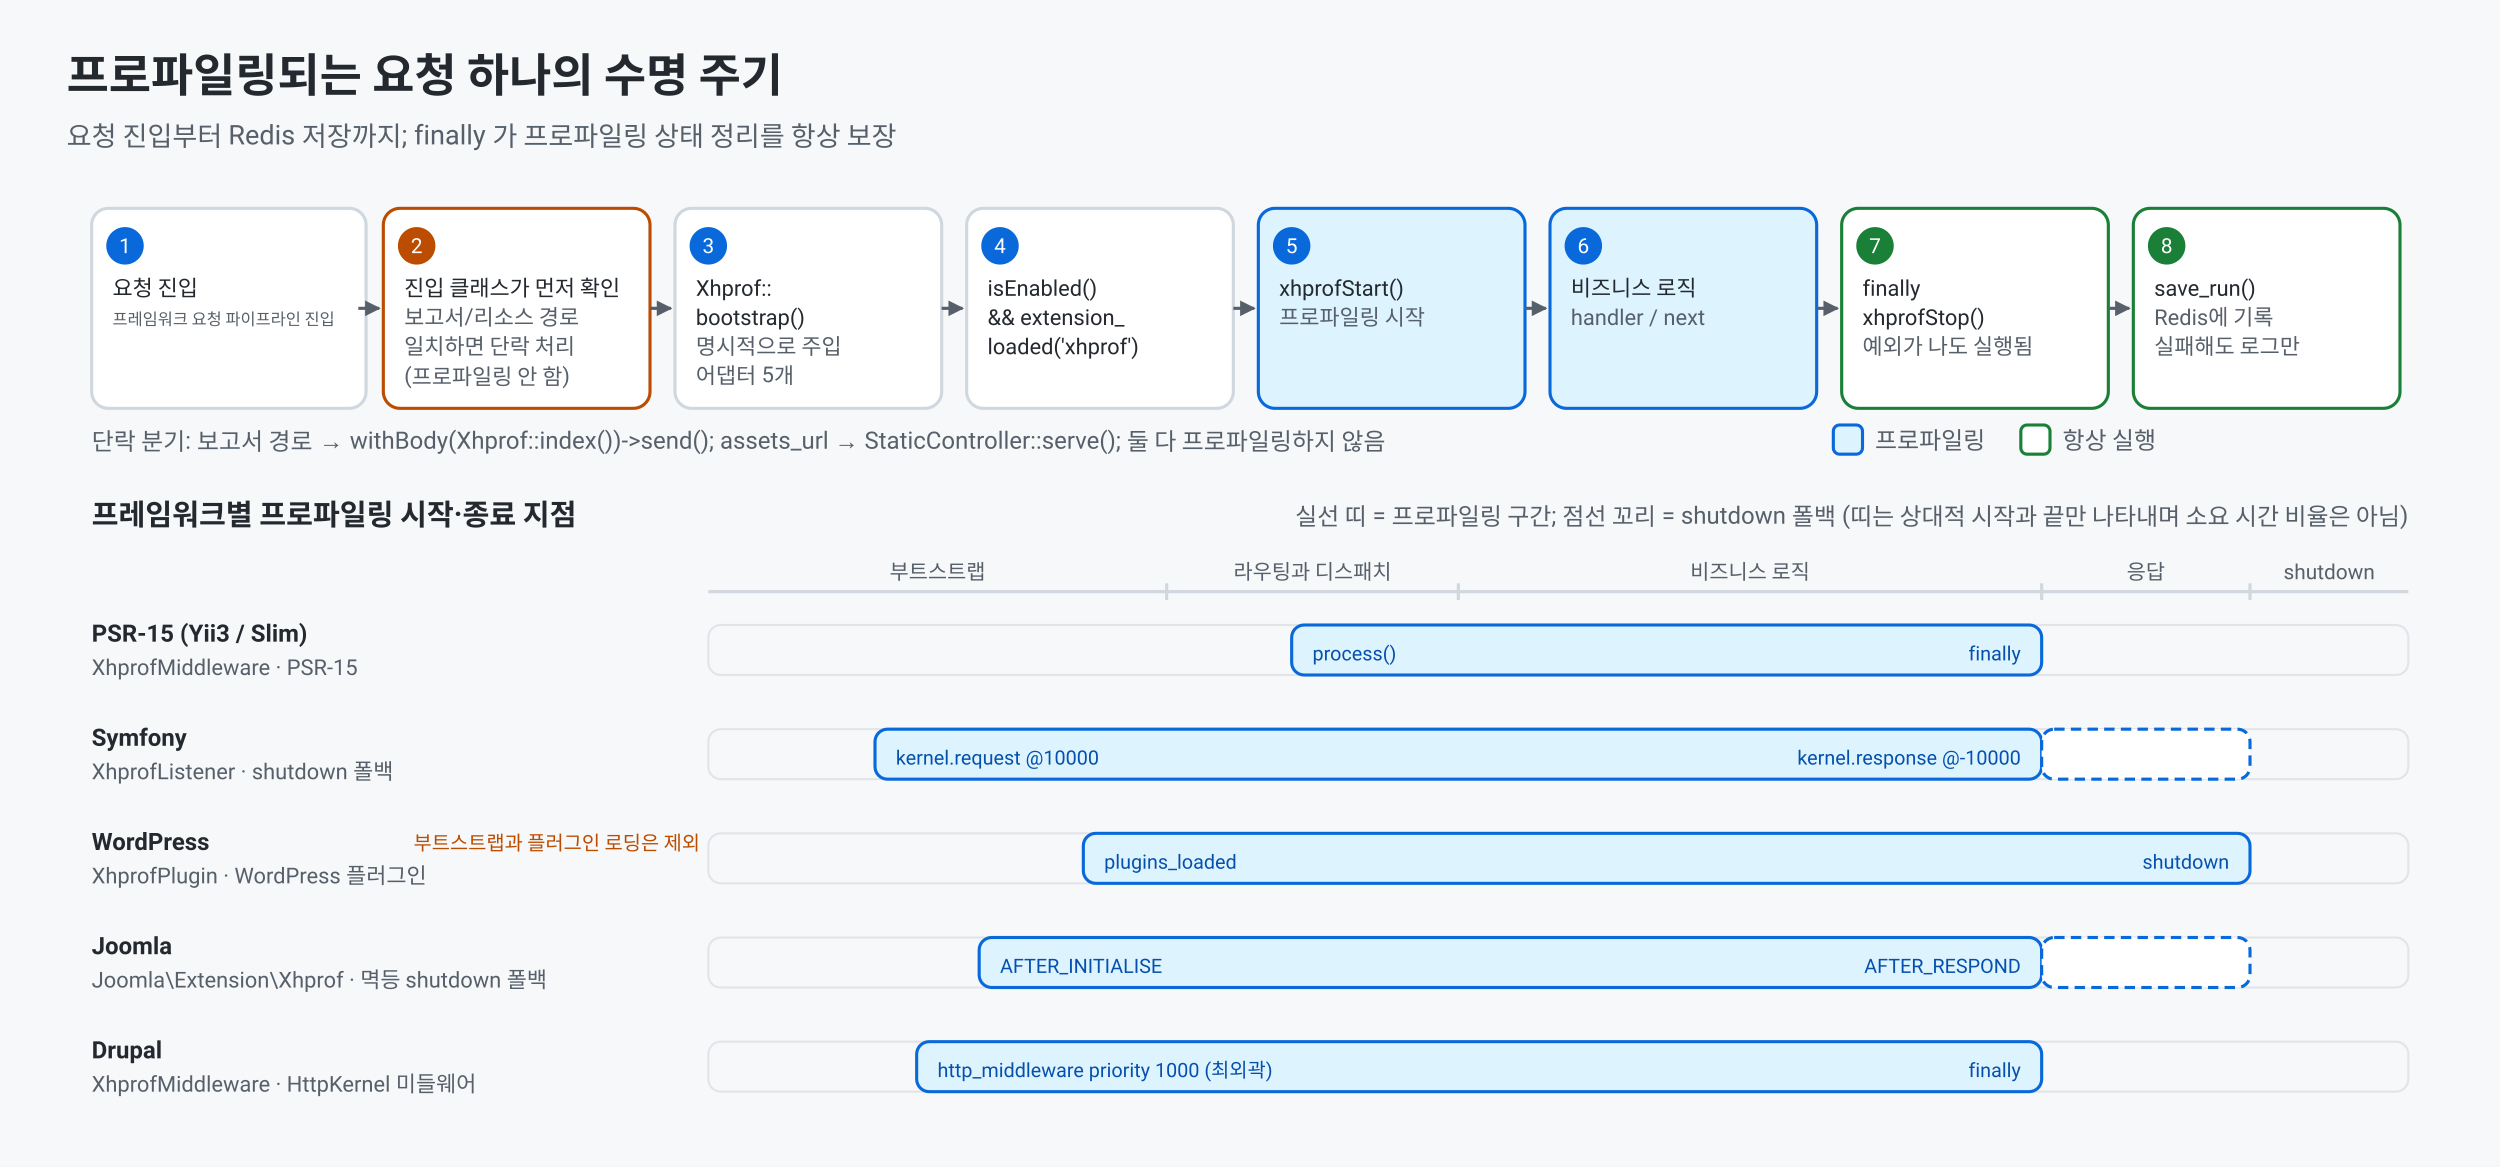
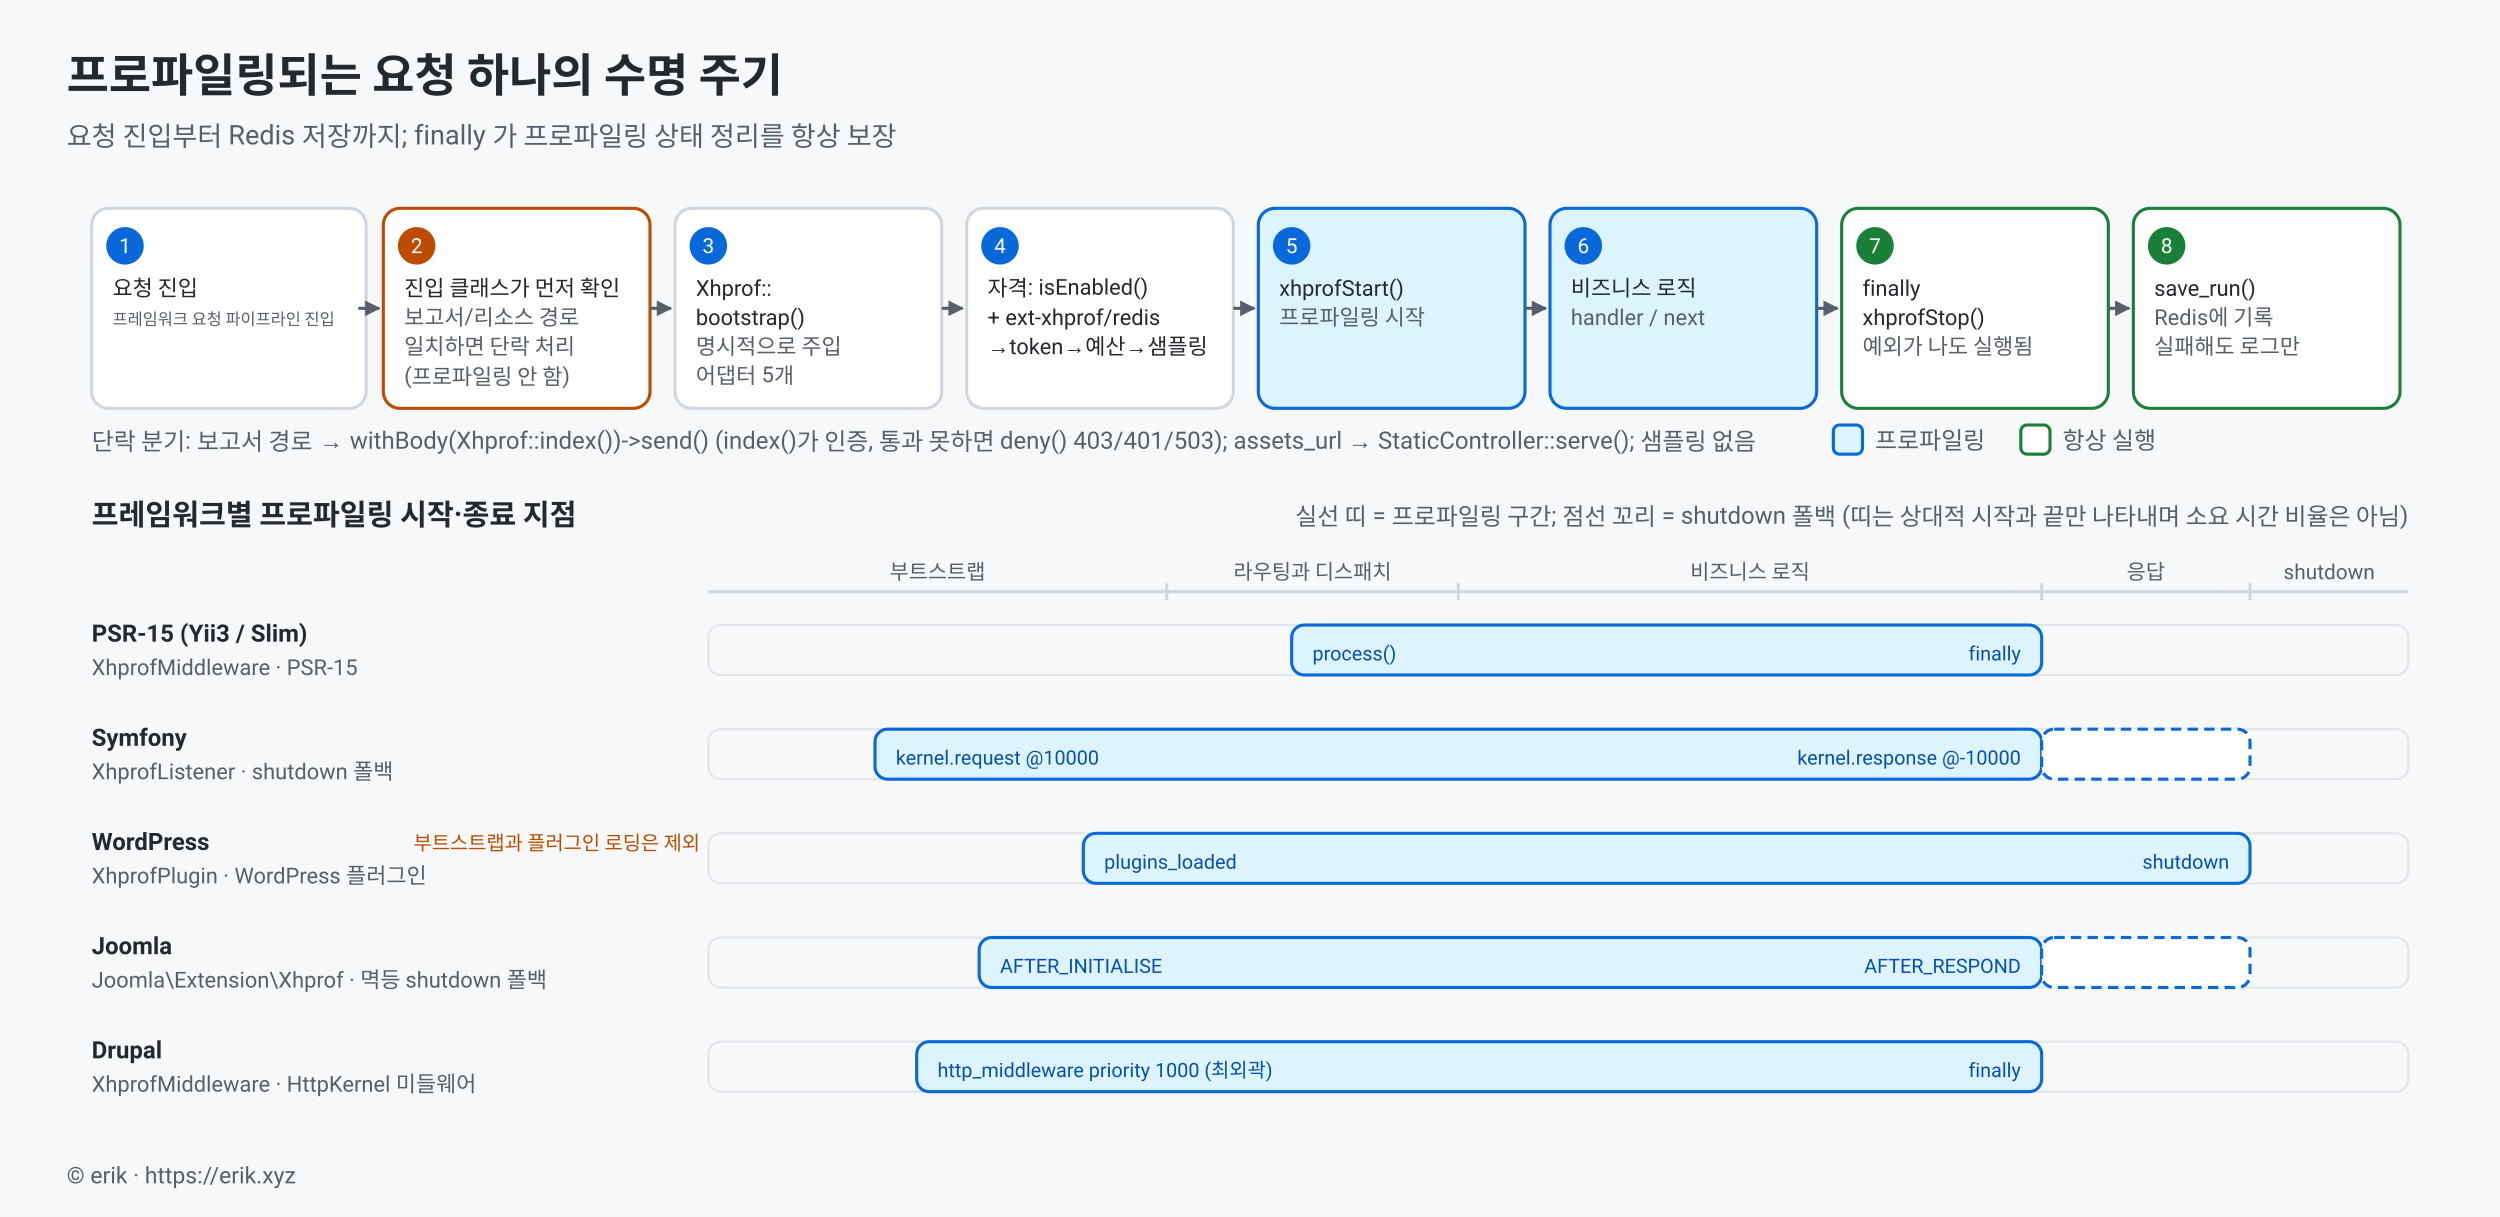
- <svg xmlns="http://www.w3.org/2000/svg" viewBox="0 0 1200 560" width="1200" height="560" role="img" font-family="-apple-system, BlinkMacSystemFont, &quot;Segoe UI&quot;, Roboto, &quot;Helvetica Neue&quot;, Arial, &quot;Noto Sans SC&quot;, &quot;PingFang SC&quot;, &quot;Microsoft YaHei&quot;, sans-serif">
+ <svg xmlns="http://www.w3.org/2000/svg" viewBox="0 0 1200 584" width="1200" height="584" role="img" font-family="-apple-system, BlinkMacSystemFont, &quot;Segoe UI&quot;, Roboto, &quot;Helvetica Neue&quot;, Arial, &quot;Noto Sans SC&quot;, &quot;PingFang SC&quot;, &quot;Microsoft YaHei&quot;, sans-serif">
  <defs>
    <marker id="lc-arrow" viewBox="0 0 10 10" refX="9" refY="5" markerWidth="5" markerHeight="5" orient="auto-start-reverse">
      <path d="M0,0 L10,5 L0,10 z" fill="#57606a" />
    </marker>
  </defs>
-   <rect x="0" y="0" width="1200" height="560" fill="#f6f8fa" />
+   <rect x="0" y="0" width="1200" height="584" fill="#f6f8fa" />
  <text x="32" y="44" font-size="22" font-weight="700" fill="#24292f">프로파일링되는 요청 하나의 수명 주기</text>
  <text x="32" y="70" font-size="13" fill="#57606a">요청 진입부터 Redis 저장까지; finally 가 프로파일링 상태 정리를 항상 보장</text>
  <rect x="44" y="100" width="131.7" height="96" rx="8" fill="#ffffff" stroke="#d0d7de" stroke-width="1.5" />
  <circle cx="60" cy="118" r="9" fill="#0969da" />
  <text x="60" y="121.5" font-size="10" fill="#ffffff" text-anchor="middle">1</text>
  <text x="54" y="142" font-size="10.5" fill="#24292f">요청 진입</text>
  <text x="54" y="156" font-size="7.87" fill="#57606a">프레임워크 요청 파이프라인 진입</text>
  <line x1="172" y1="148" x2="182" y2="148" stroke="#57606a" stroke-width="1.5" marker-end="url(#lc-arrow)" />
  <rect x="184" y="100" width="128" height="96" rx="8" fill="#ffffff" stroke="#bc4c00" stroke-width="1.5" />
  <circle cx="200" cy="118" r="9" fill="#bc4c00" />
  <text x="200" y="121.5" font-size="10" fill="#ffffff" text-anchor="middle">2</text>
  <text x="194" y="142" font-size="10.5" fill="#24292f">진입 클래스가 먼저 확인</text>
  <text x="194" y="156" font-size="10.5" fill="#57606a">보고서/리소스 경로</text>
  <text x="194" y="170" font-size="10.5" fill="#57606a">일치하면 단락 처리</text>
  <text x="194" y="184" font-size="10.5" fill="#57606a">(프로파일링 안 함)</text>
  <line x1="312" y1="148" x2="322" y2="148" stroke="#57606a" stroke-width="1.5" marker-end="url(#lc-arrow)" />
  <rect x="324" y="100" width="128" height="96" rx="8" fill="#ffffff" stroke="#d0d7de" stroke-width="1.5" />
  <circle cx="340" cy="118" r="9" fill="#0969da" />
  <text x="340" y="121.5" font-size="10" fill="#ffffff" text-anchor="middle">3</text>
  <text x="334" y="142" font-size="10.5" fill="#24292f">Xhprof::</text>
  <text x="334" y="156" font-size="10.5" fill="#24292f">bootstrap()</text>
  <text x="334" y="170" font-size="10.5" fill="#57606a">명시적으로 주입</text>
  <text x="334" y="184" font-size="10.5" fill="#57606a">어댑터 5개</text>
  <line x1="452" y1="148" x2="462" y2="148" stroke="#57606a" stroke-width="1.5" marker-end="url(#lc-arrow)" />
  <rect x="464" y="100" width="128" height="96" rx="8" fill="#ffffff" stroke="#d0d7de" stroke-width="1.5" />
  <circle cx="480" cy="118" r="9" fill="#0969da" />
  <text x="480" y="121.5" font-size="10" fill="#ffffff" text-anchor="middle">4</text>
-   <text x="474" y="142" font-size="10.5" fill="#24292f">isEnabled()</text>
-   <text x="474" y="156" font-size="10.5" fill="#24292f">&amp;&amp; extension_</text>
-   <text x="474" y="170" font-size="10.5" fill="#24292f">loaded('xhprof')</text>
+   <text x="474" y="142" font-size="10.5" fill="#24292f">자격: isEnabled()</text>
+   <text x="474" y="156" font-size="10.5" fill="#24292f">+ ext-xhprof/redis</text>
+   <text x="474" y="170" font-size="10.5" fill="#24292f">→token→예산→샘플링</text>
  <line x1="592" y1="148" x2="602" y2="148" stroke="#57606a" stroke-width="1.5" marker-end="url(#lc-arrow)" />
  <rect x="604" y="100" width="128" height="96" rx="8" fill="#ddf4ff" stroke="#0969da" stroke-width="1.5" />
  <circle cx="620" cy="118" r="9" fill="#0969da" />
  <text x="620" y="121.5" font-size="10" fill="#ffffff" text-anchor="middle">5</text>
  <text x="614" y="142" font-size="10.5" fill="#24292f">xhprofStart()</text>
  <text x="614" y="156" font-size="10.5" fill="#57606a">프로파일링 시작</text>
  <line x1="732" y1="148" x2="742" y2="148" stroke="#57606a" stroke-width="1.5" marker-end="url(#lc-arrow)" />
  <rect x="744" y="100" width="128" height="96" rx="8" fill="#ddf4ff" stroke="#0969da" stroke-width="1.5" />
  <circle cx="760" cy="118" r="9" fill="#0969da" />
  <text x="760" y="121.5" font-size="10" fill="#ffffff" text-anchor="middle">6</text>
  <text x="754" y="142" font-size="10.5" fill="#24292f">비즈니스 로직</text>
  <text x="754" y="156" font-size="10.5" fill="#57606a">handler / next</text>
  <line x1="872" y1="148" x2="882" y2="148" stroke="#57606a" stroke-width="1.5" marker-end="url(#lc-arrow)" />
  <rect x="884" y="100" width="128" height="96" rx="8" fill="#ffffff" stroke="#1a7f37" stroke-width="1.5" />
  <circle cx="900" cy="118" r="9" fill="#1a7f37" />
  <text x="900" y="121.5" font-size="10" fill="#ffffff" text-anchor="middle">7</text>
  <text x="894" y="142" font-size="10.5" fill="#24292f">finally</text>
  <text x="894" y="156" font-size="10.5" fill="#24292f">xhprofStop()</text>
  <text x="894" y="170" font-size="10.5" fill="#57606a">예외가 나도 실행됨</text>
  <line x1="1012" y1="148" x2="1022" y2="148" stroke="#57606a" stroke-width="1.5" marker-end="url(#lc-arrow)" />
  <rect x="1024" y="100" width="128" height="96" rx="8" fill="#ffffff" stroke="#1a7f37" stroke-width="1.5" />
  <circle cx="1040" cy="118" r="9" fill="#1a7f37" />
  <text x="1040" y="121.5" font-size="10" fill="#ffffff" text-anchor="middle">8</text>
  <text x="1034" y="142" font-size="10.5" fill="#24292f">save_run()</text>
  <text x="1034" y="156" font-size="10.5" fill="#57606a">Redis에 기록</text>
  <text x="1034" y="170" font-size="10.5" fill="#57606a">실패해도 로그만</text>
-   <text x="44" y="216" font-size="11.5" fill="#57606a">단락 분기: 보고서 경로 → withBody(Xhprof::index())-&gt;send(); assets_url → StaticController::serve(); 둘 다 프로파일링하지 않음</text>
+   <text x="44" y="216" font-size="11.5" fill="#57606a">단락 분기: 보고서 경로 → withBody(Xhprof::index())-&gt;send() (index()가 인증, 통과 못하면 deny() 403/401/503); assets_url → StaticController::serve(); 샘플링 없음</text>
  <rect x="880" y="204" width="14" height="14" rx="3" fill="#ddf4ff" stroke="#0969da" stroke-width="1.5" />
  <text x="900" y="215.5" font-size="11.5" fill="#57606a">프로파일링</text>
  <rect x="970" y="204" width="14" height="14" rx="3" fill="#ffffff" stroke="#1a7f37" stroke-width="1.5" />
  <text x="990" y="215.5" font-size="11.5" fill="#57606a">항상 실행</text>
  <text x="44" y="252" font-size="14" font-weight="600" fill="#24292f">프레임워크별 프로파일링 시작·종료 지점</text>
  <text x="1156" y="252" font-size="11.5" fill="#57606a" text-anchor="end">실선 띠 = 프로파일링 구간; 점선 꼬리 = shutdown 폴백 (띠는 상대적 시작과 끝만 나타내며 소요 시간 비율은 아님)</text>
  <line x1="340" y1="284" x2="1156" y2="284" stroke="#d0d7de" stroke-width="1.5" />
  <line x1="560" y1="280" x2="560" y2="288" stroke="#d0d7de" stroke-width="1.5" />
  <line x1="700" y1="280" x2="700" y2="288" stroke="#d0d7de" stroke-width="1.5" />
  <line x1="980" y1="280" x2="980" y2="288" stroke="#d0d7de" stroke-width="1.5" />
  <line x1="1080" y1="280" x2="1080" y2="288" stroke="#d0d7de" stroke-width="1.5" />
  <text x="450" y="278" font-size="10" fill="#57606a" text-anchor="middle">부트스트랩</text>
  <text x="630" y="278" font-size="10" fill="#57606a" text-anchor="middle">라우팅과 디스패치</text>
  <text x="840" y="278" font-size="10" fill="#57606a" text-anchor="middle">비즈니스 로직</text>
  <text x="1030" y="278" font-size="10" fill="#57606a" text-anchor="middle">응답</text>
  <text x="1118" y="278" font-size="10" fill="#57606a" text-anchor="middle">shutdown</text>
  <text x="44" y="308" font-size="11.5" font-weight="600" fill="#24292f">PSR-15 (Yii3 / Slim)</text>
  <text x="44" y="324" font-size="10.5" fill="#57606a">XhprofMiddleware · PSR-15</text>
  <rect x="340" y="300" width="816" height="24" rx="6" fill="#f6f8fa" stroke="#e1e4e8" />
  <rect x="620" y="300" width="360" height="24" rx="6" fill="#ddf4ff" stroke="#0969da" stroke-width="1.5" />
  <text x="630" y="317" font-size="9.5" fill="#0550ae">process()</text>
  <text x="970" y="317" font-size="9.5" fill="#0550ae" text-anchor="end">finally</text>
  <text x="44" y="358" font-size="11.5" font-weight="600" fill="#24292f">Symfony</text>
  <text x="44" y="374" font-size="10.5" fill="#57606a">XhprofListener · shutdown 폴백</text>
  <rect x="340" y="350" width="816" height="24" rx="6" fill="#f6f8fa" stroke="#e1e4e8" />
  <rect x="420" y="350" width="560" height="24" rx="6" fill="#ddf4ff" stroke="#0969da" stroke-width="1.5" />
  <rect x="980" y="350" width="100" height="24" rx="6" fill="#ffffff" stroke="#0969da" stroke-width="1.5" stroke-dasharray="5 3" />
  <text x="430" y="367" font-size="9.5" fill="#0550ae">kernel.request @10000</text>
  <text x="970" y="367" font-size="9.5" fill="#0550ae" text-anchor="end">kernel.response @-10000</text>
  <text x="44" y="408" font-size="11.5" font-weight="600" fill="#24292f">WordPress</text>
  <text x="44" y="424" font-size="10.5" fill="#57606a">XhprofPlugin · WordPress 플러그인</text>
  <rect x="340" y="400" width="816" height="24" rx="6" fill="#f6f8fa" stroke="#e1e4e8" />
  <rect x="520" y="400" width="560" height="24" rx="6" fill="#ddf4ff" stroke="#0969da" stroke-width="1.5" />
  <text x="530" y="417" font-size="9.5" fill="#0550ae">plugins_loaded</text>
  <text x="1070" y="417" font-size="9.5" fill="#0550ae" text-anchor="end">shutdown</text>
  <text x="336" y="408" font-size="9.5" fill="#bc4c00" text-anchor="end">부트스트랩과 플러그인 로딩은 제외</text>
  <text x="44" y="458" font-size="11.5" font-weight="600" fill="#24292f">Joomla</text>
  <text x="44" y="474" font-size="10.5" fill="#57606a">Joomla\Extension\Xhprof · 멱등 shutdown 폴백</text>
  <rect x="340" y="450" width="816" height="24" rx="6" fill="#f6f8fa" stroke="#e1e4e8" />
  <rect x="470" y="450" width="510" height="24" rx="6" fill="#ddf4ff" stroke="#0969da" stroke-width="1.5" />
  <rect x="980" y="450" width="100" height="24" rx="6" fill="#ffffff" stroke="#0969da" stroke-width="1.5" stroke-dasharray="5 3" />
  <text x="480" y="467" font-size="9.5" fill="#0550ae">AFTER_INITIALISE</text>
  <text x="970" y="467" font-size="9.5" fill="#0550ae" text-anchor="end">AFTER_RESPOND</text>
  <text x="44" y="508" font-size="11.5" font-weight="600" fill="#24292f">Drupal</text>
  <text x="44" y="524" font-size="10.5" fill="#57606a">XhprofMiddleware · HttpKernel 미들웨어</text>
  <rect x="340" y="500" width="816" height="24" rx="6" fill="#f6f8fa" stroke="#e1e4e8" />
  <rect x="440" y="500" width="540" height="24" rx="6" fill="#ddf4ff" stroke="#0969da" stroke-width="1.5" />
  <text x="450" y="517" font-size="9.5" fill="#0550ae">http_middleware priority 1000 (최외곽)</text>
  <text x="970" y="517" font-size="9.5" fill="#0550ae" text-anchor="end">finally</text>
+   <text x="32" y="568" font-size="11" fill="#57606a">© erik · https://erik.xyz</text>
</svg>
